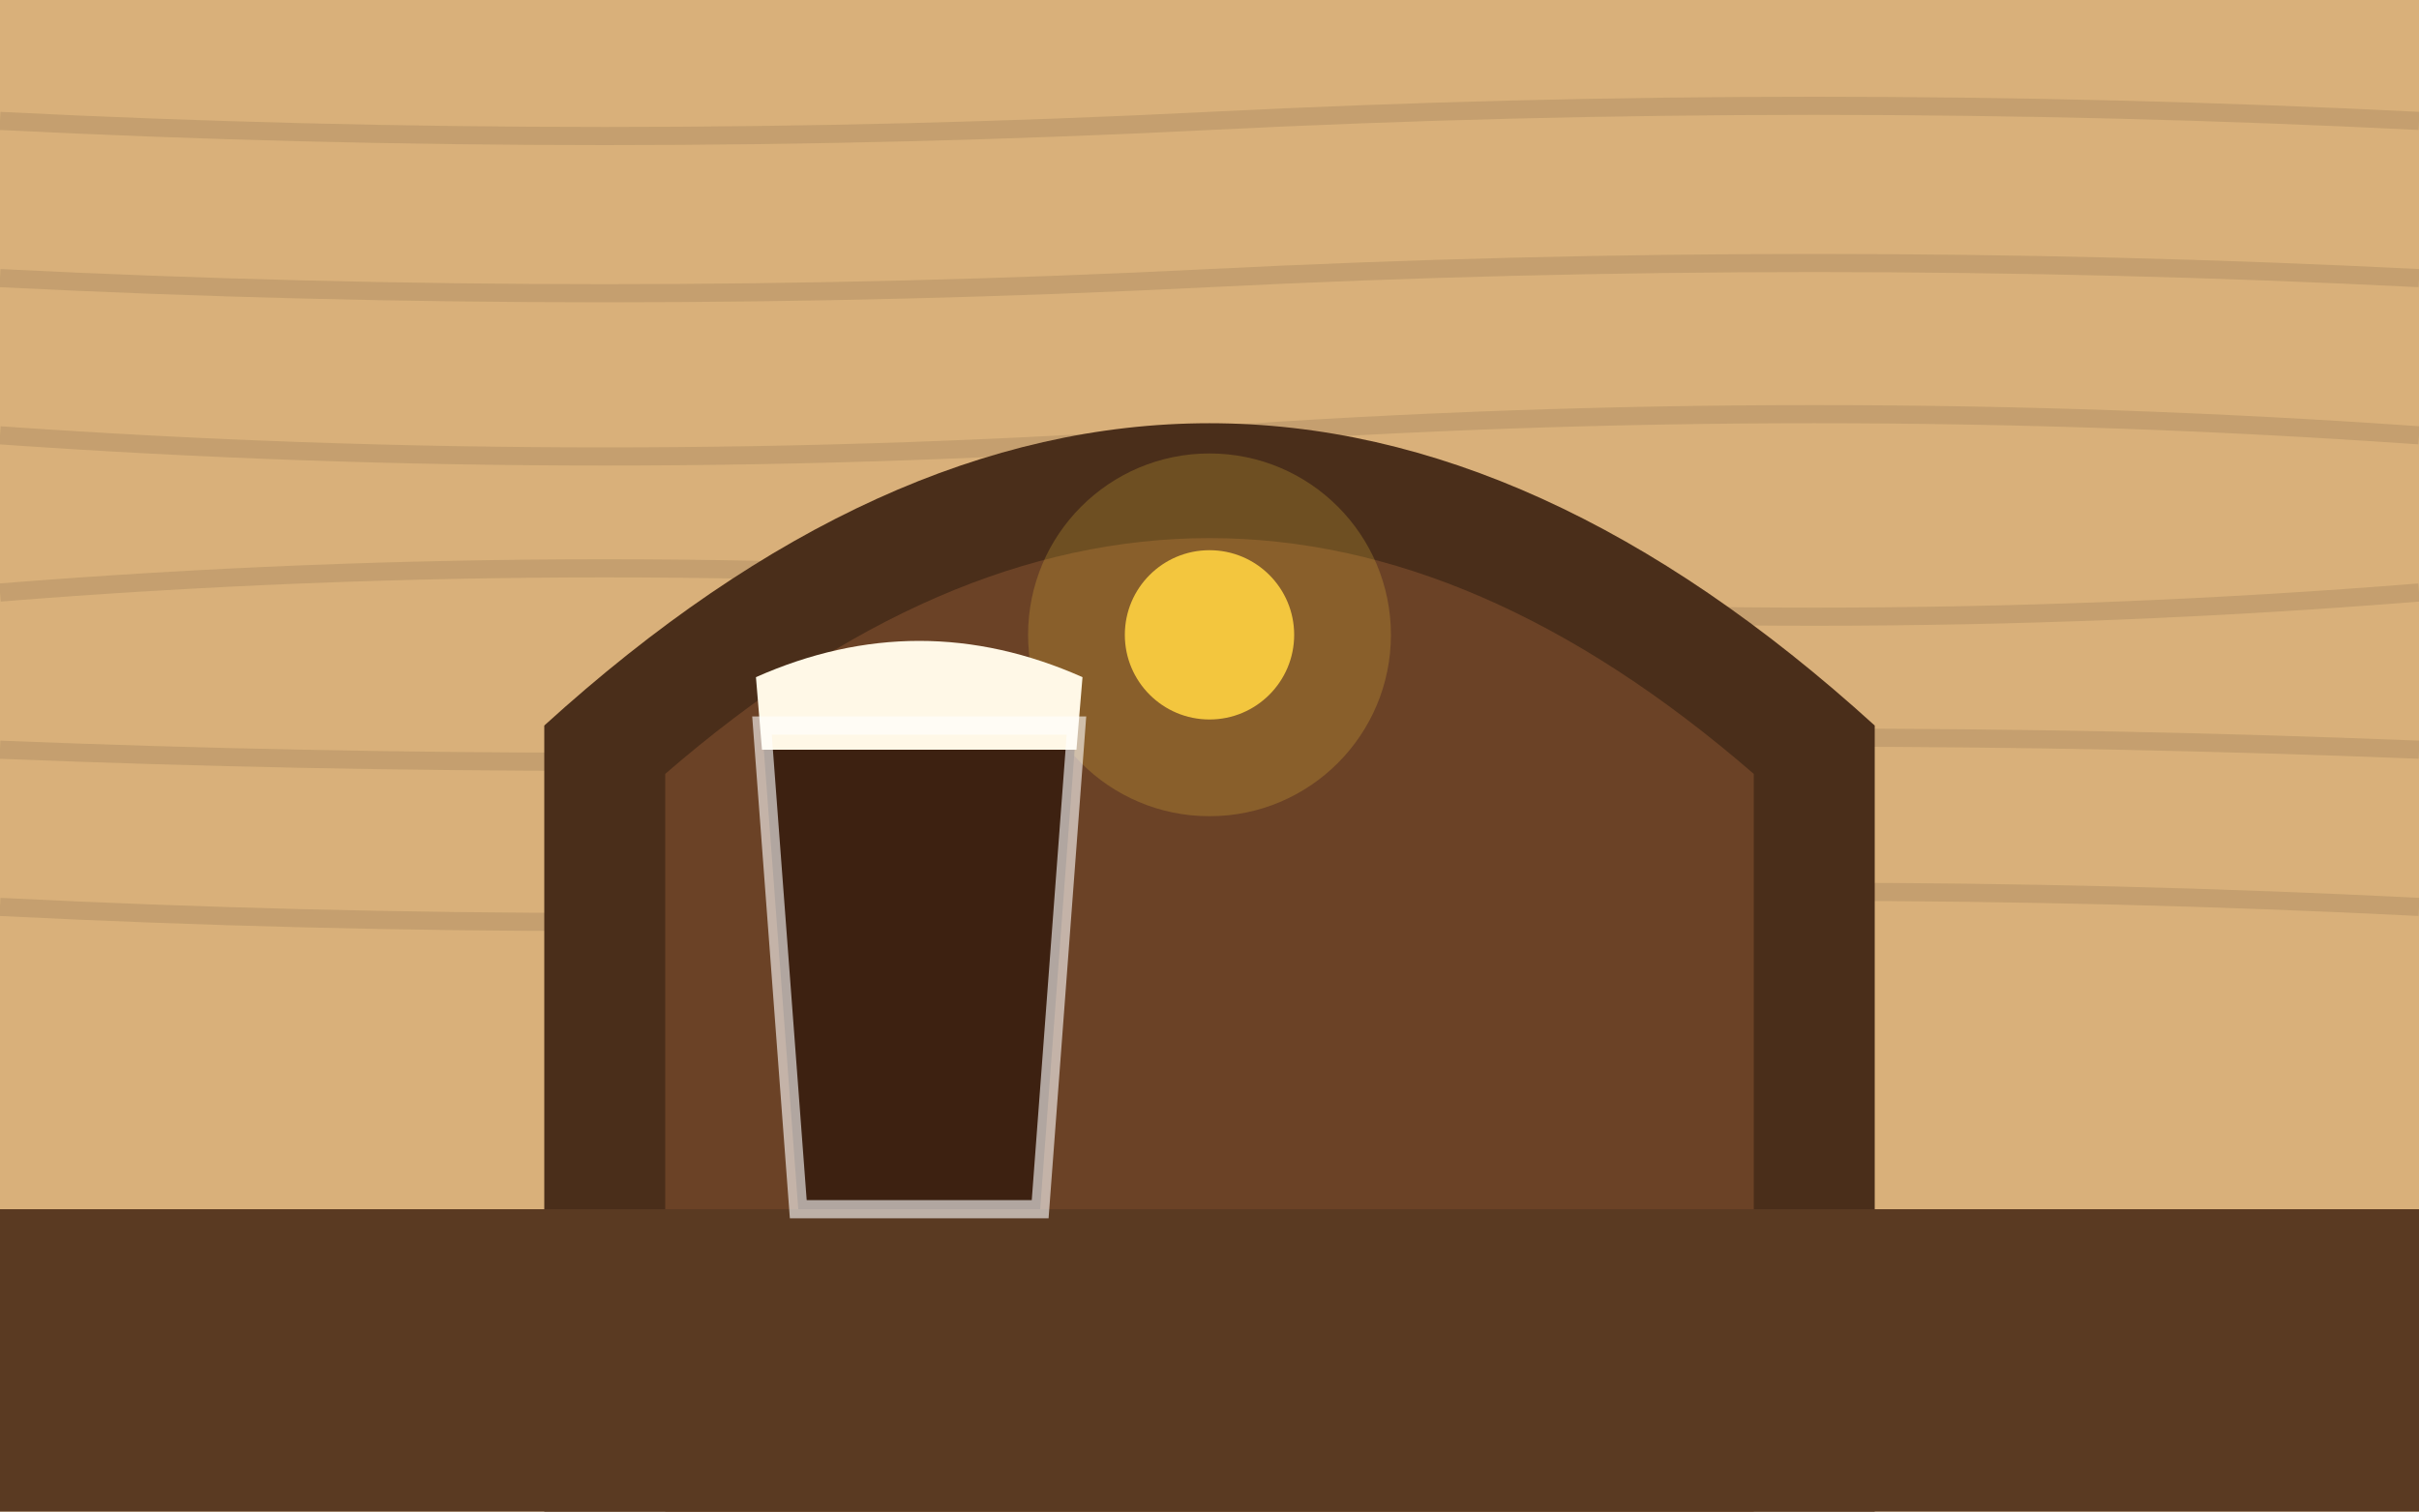
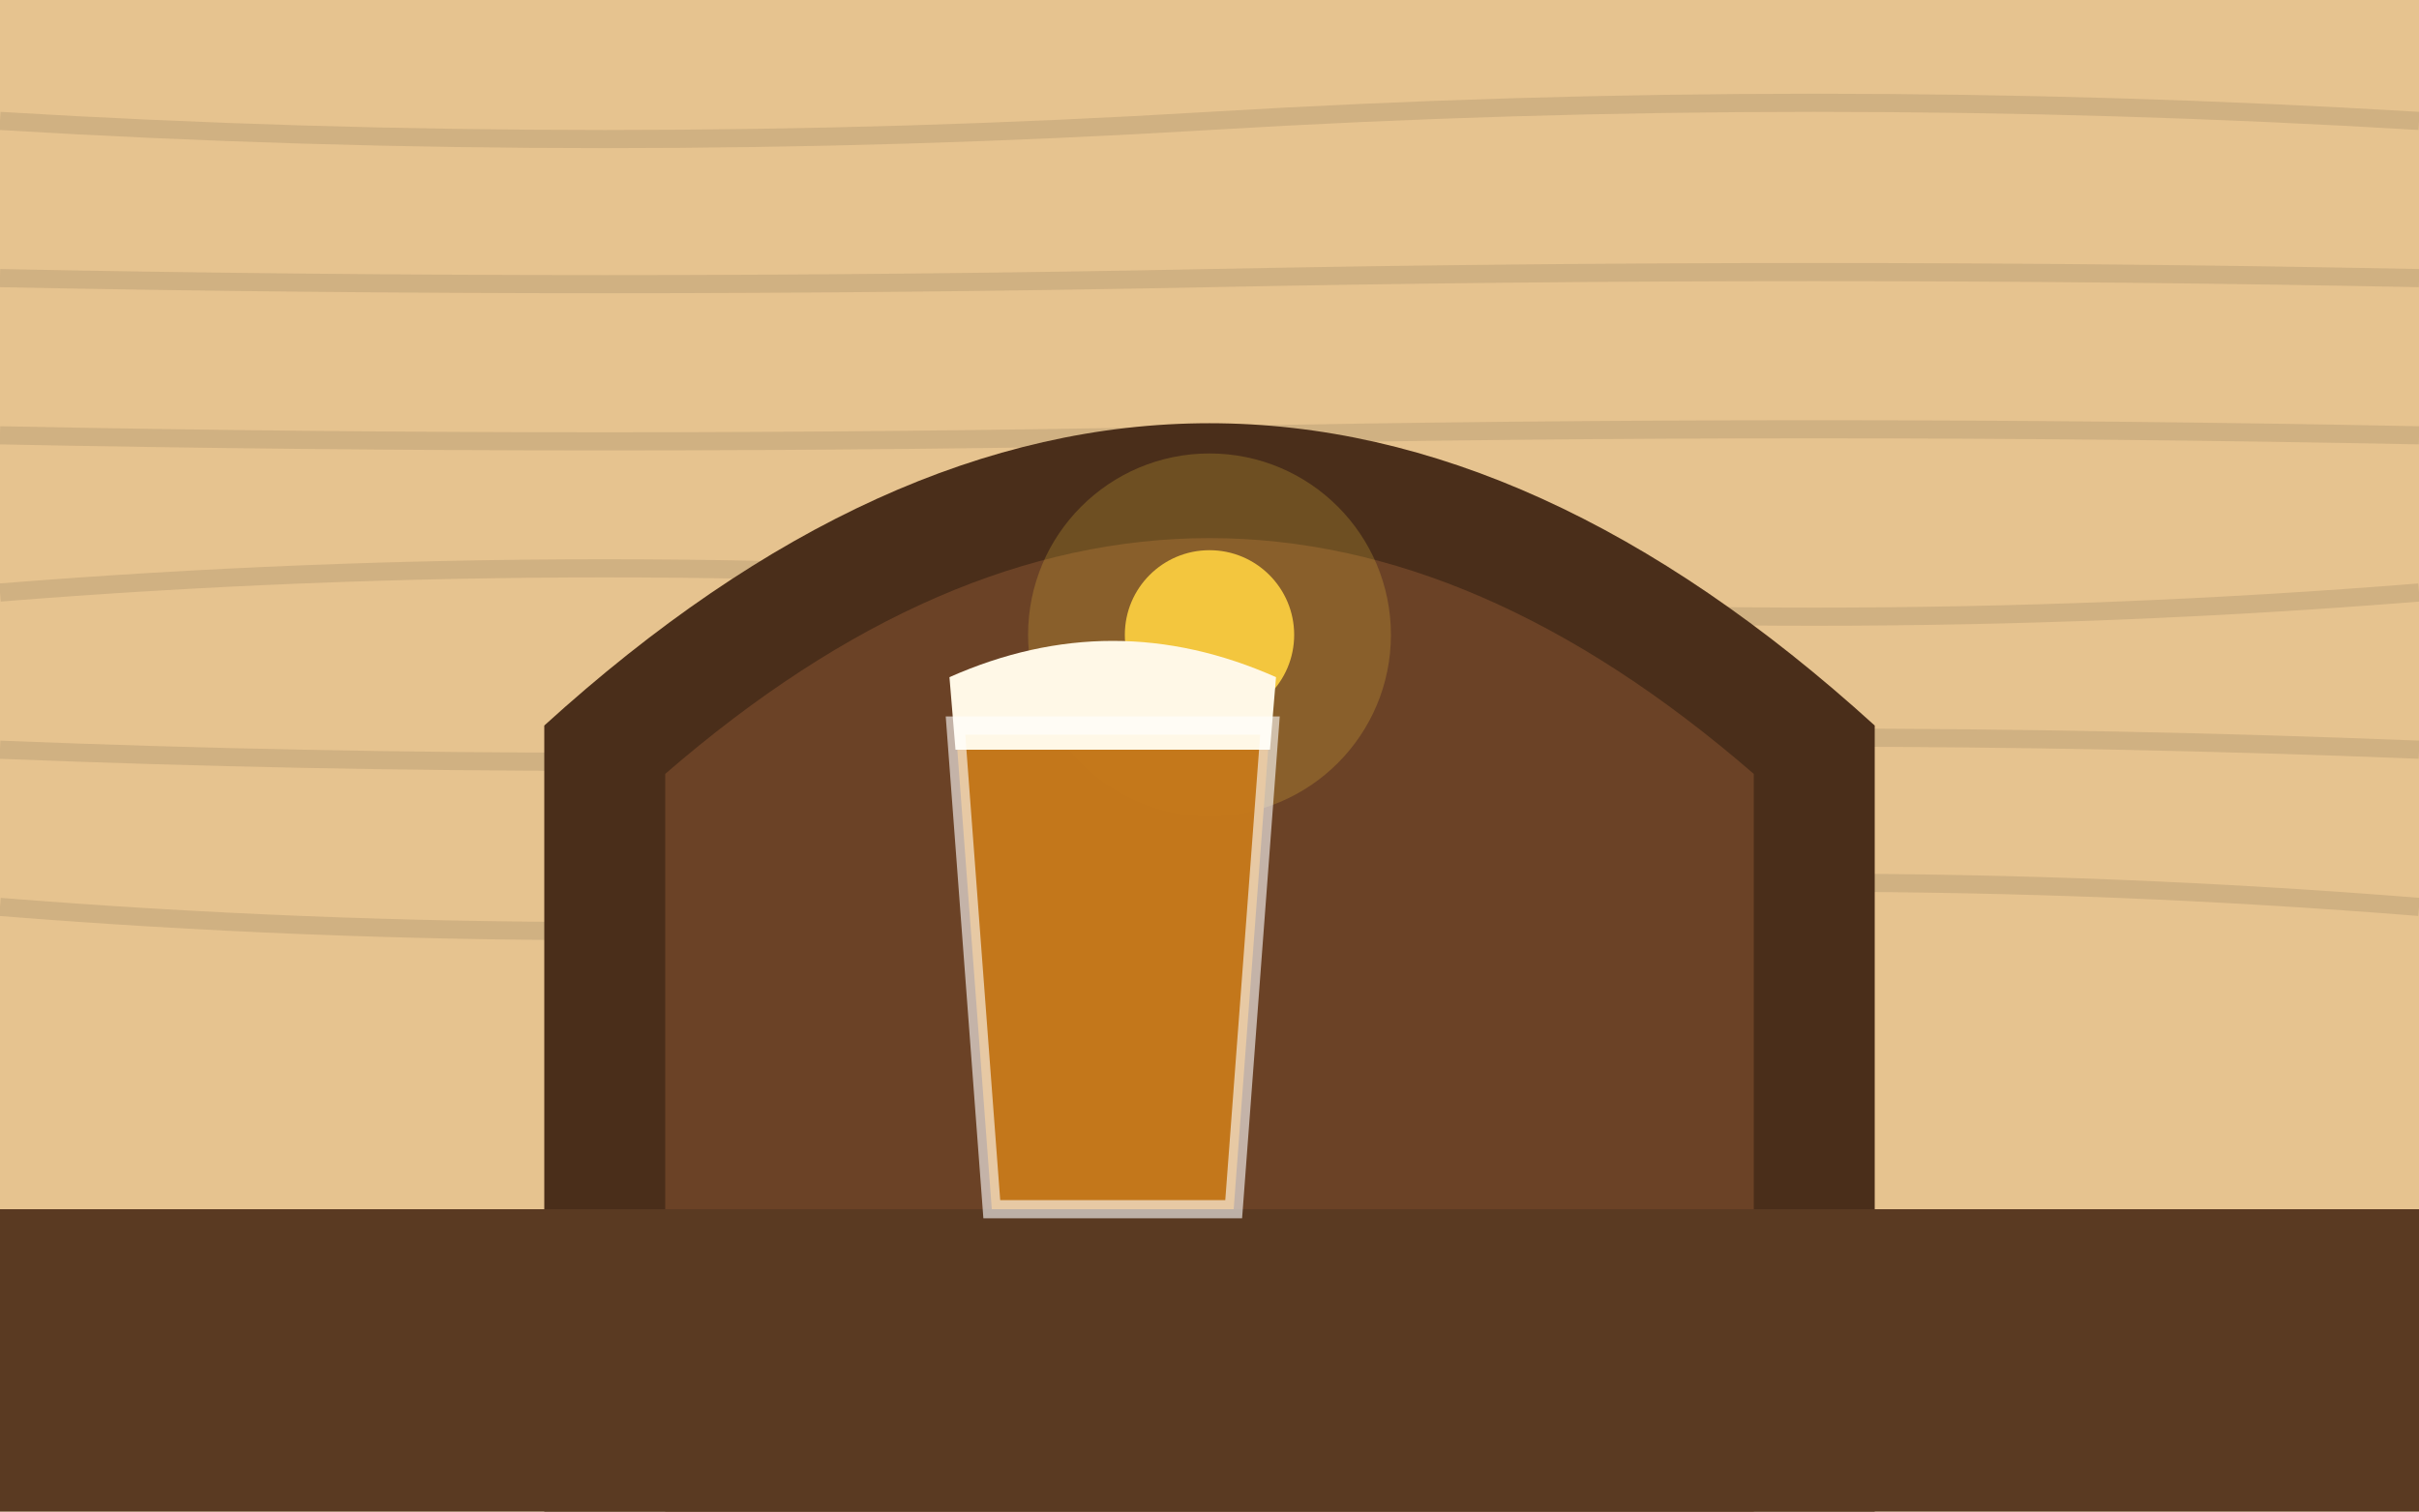
<svg xmlns="http://www.w3.org/2000/svg" viewBox="0 0 400 250" preserveAspectRatio="xMidYMid slice">
-   <rect width="400" height="250" fill="#D9B07A" />
-   <path d="M0 20 Q100 25 200 20 T400 20" stroke="#00000018" stroke-width="3" fill="none" />
-   <path d="M0 46 Q100 51 200 46 T400 46" stroke="#00000018" stroke-width="3" fill="none" />
-   <path d="M0 72 Q100 79 200 72 T400 72" stroke="#00000018" stroke-width="3" fill="none" />
+   <rect width="400" height="250" fill="#E6C38F" />
+   <path d="M0 20 Q100 26 200 20 T400 20" stroke="#00000018" stroke-width="3" fill="none" />
+   <path d="M0 46 Q100 48 200 46 T400 46" stroke="#00000018" stroke-width="3" fill="none" />
+   <path d="M0 72 Q100 74 200 72 T400 72" stroke="#00000018" stroke-width="3" fill="none" />
  <path d="M0 98 Q100 90 200 98 T400 98" stroke="#00000018" stroke-width="3" fill="none" />
  <path d="M0 124 Q100 128 200 124 T400 124" stroke="#00000018" stroke-width="3" fill="none" />
-   <path d="M0 150 Q100 155 200 150 T400 150" stroke="#00000018" stroke-width="3" fill="none" />
+   <path d="M0 150 Q100 158 200 150 T400 150" stroke="#00000018" stroke-width="3" fill="none" />
  <path d="M90 250 L90 120 Q200 20 310 120 L310 250Z" fill="#4A2E1A" />
  <path d="M110 250 L110 128 Q200 50 290 128 L290 250Z" fill="#6B4226" />
  <circle cx="200" cy="105" r="14" fill="#FFD23F" opacity=".9" />
  <circle cx="200" cy="105" r="30" fill="#FFD23F" opacity=".2" />
  <rect y="200" width="400" height="50" fill="#5A3A22" />
-   <path d="M126 120 L178 120 L172 200 L132 200Z" fill="#3B1F10" opacity=".95" />
-   <path d="M125 112 Q152 100 179 112 L178 124 L126 124Z" fill="#FFF8E7" />
-   <path d="M126 120 L178 120 L172 200 L132 200Z" fill="none" stroke="#fff" stroke-width="3" opacity=".6" />
+   <path d="M158 120 L210 120 L204 200 L164 200Z" fill="#C77A1A" opacity=".95" />
+   <path d="M157 112 Q184 100 211 112 L210 124 L158 124Z" fill="#FFF8E7" />
+   <path d="M158 120 L210 120 L204 200 L164 200Z" fill="none" stroke="#fff" stroke-width="3" opacity=".6" />
</svg>
